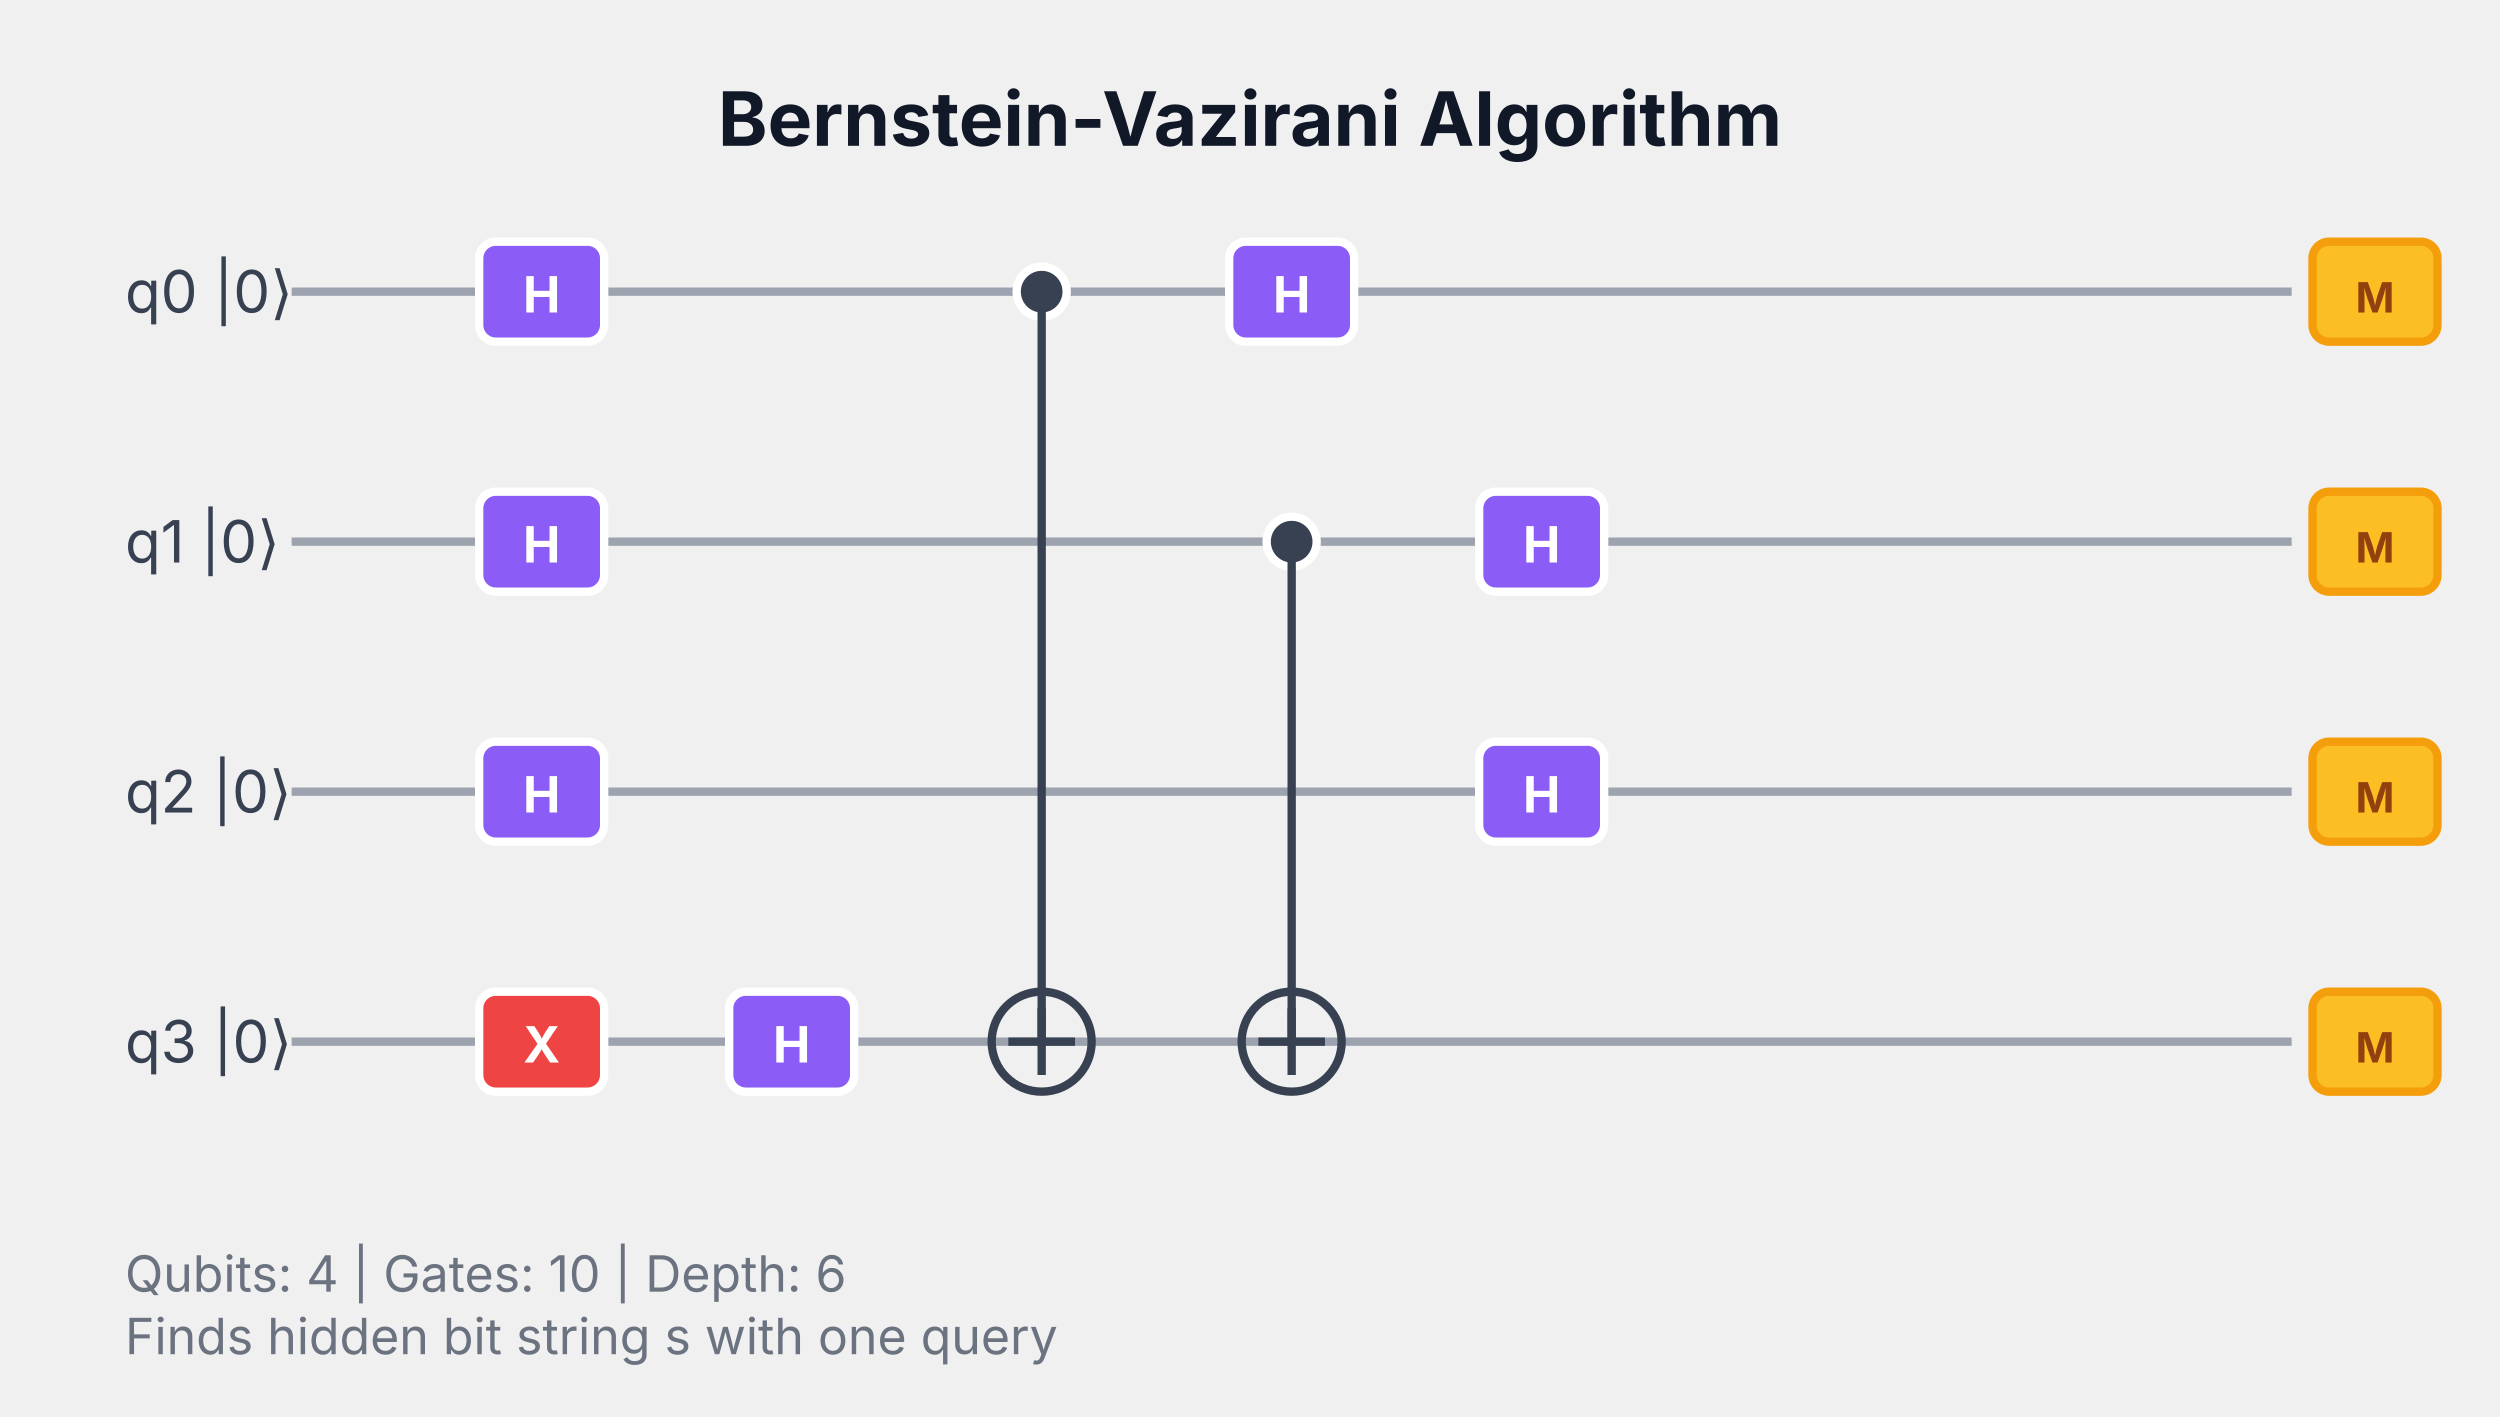
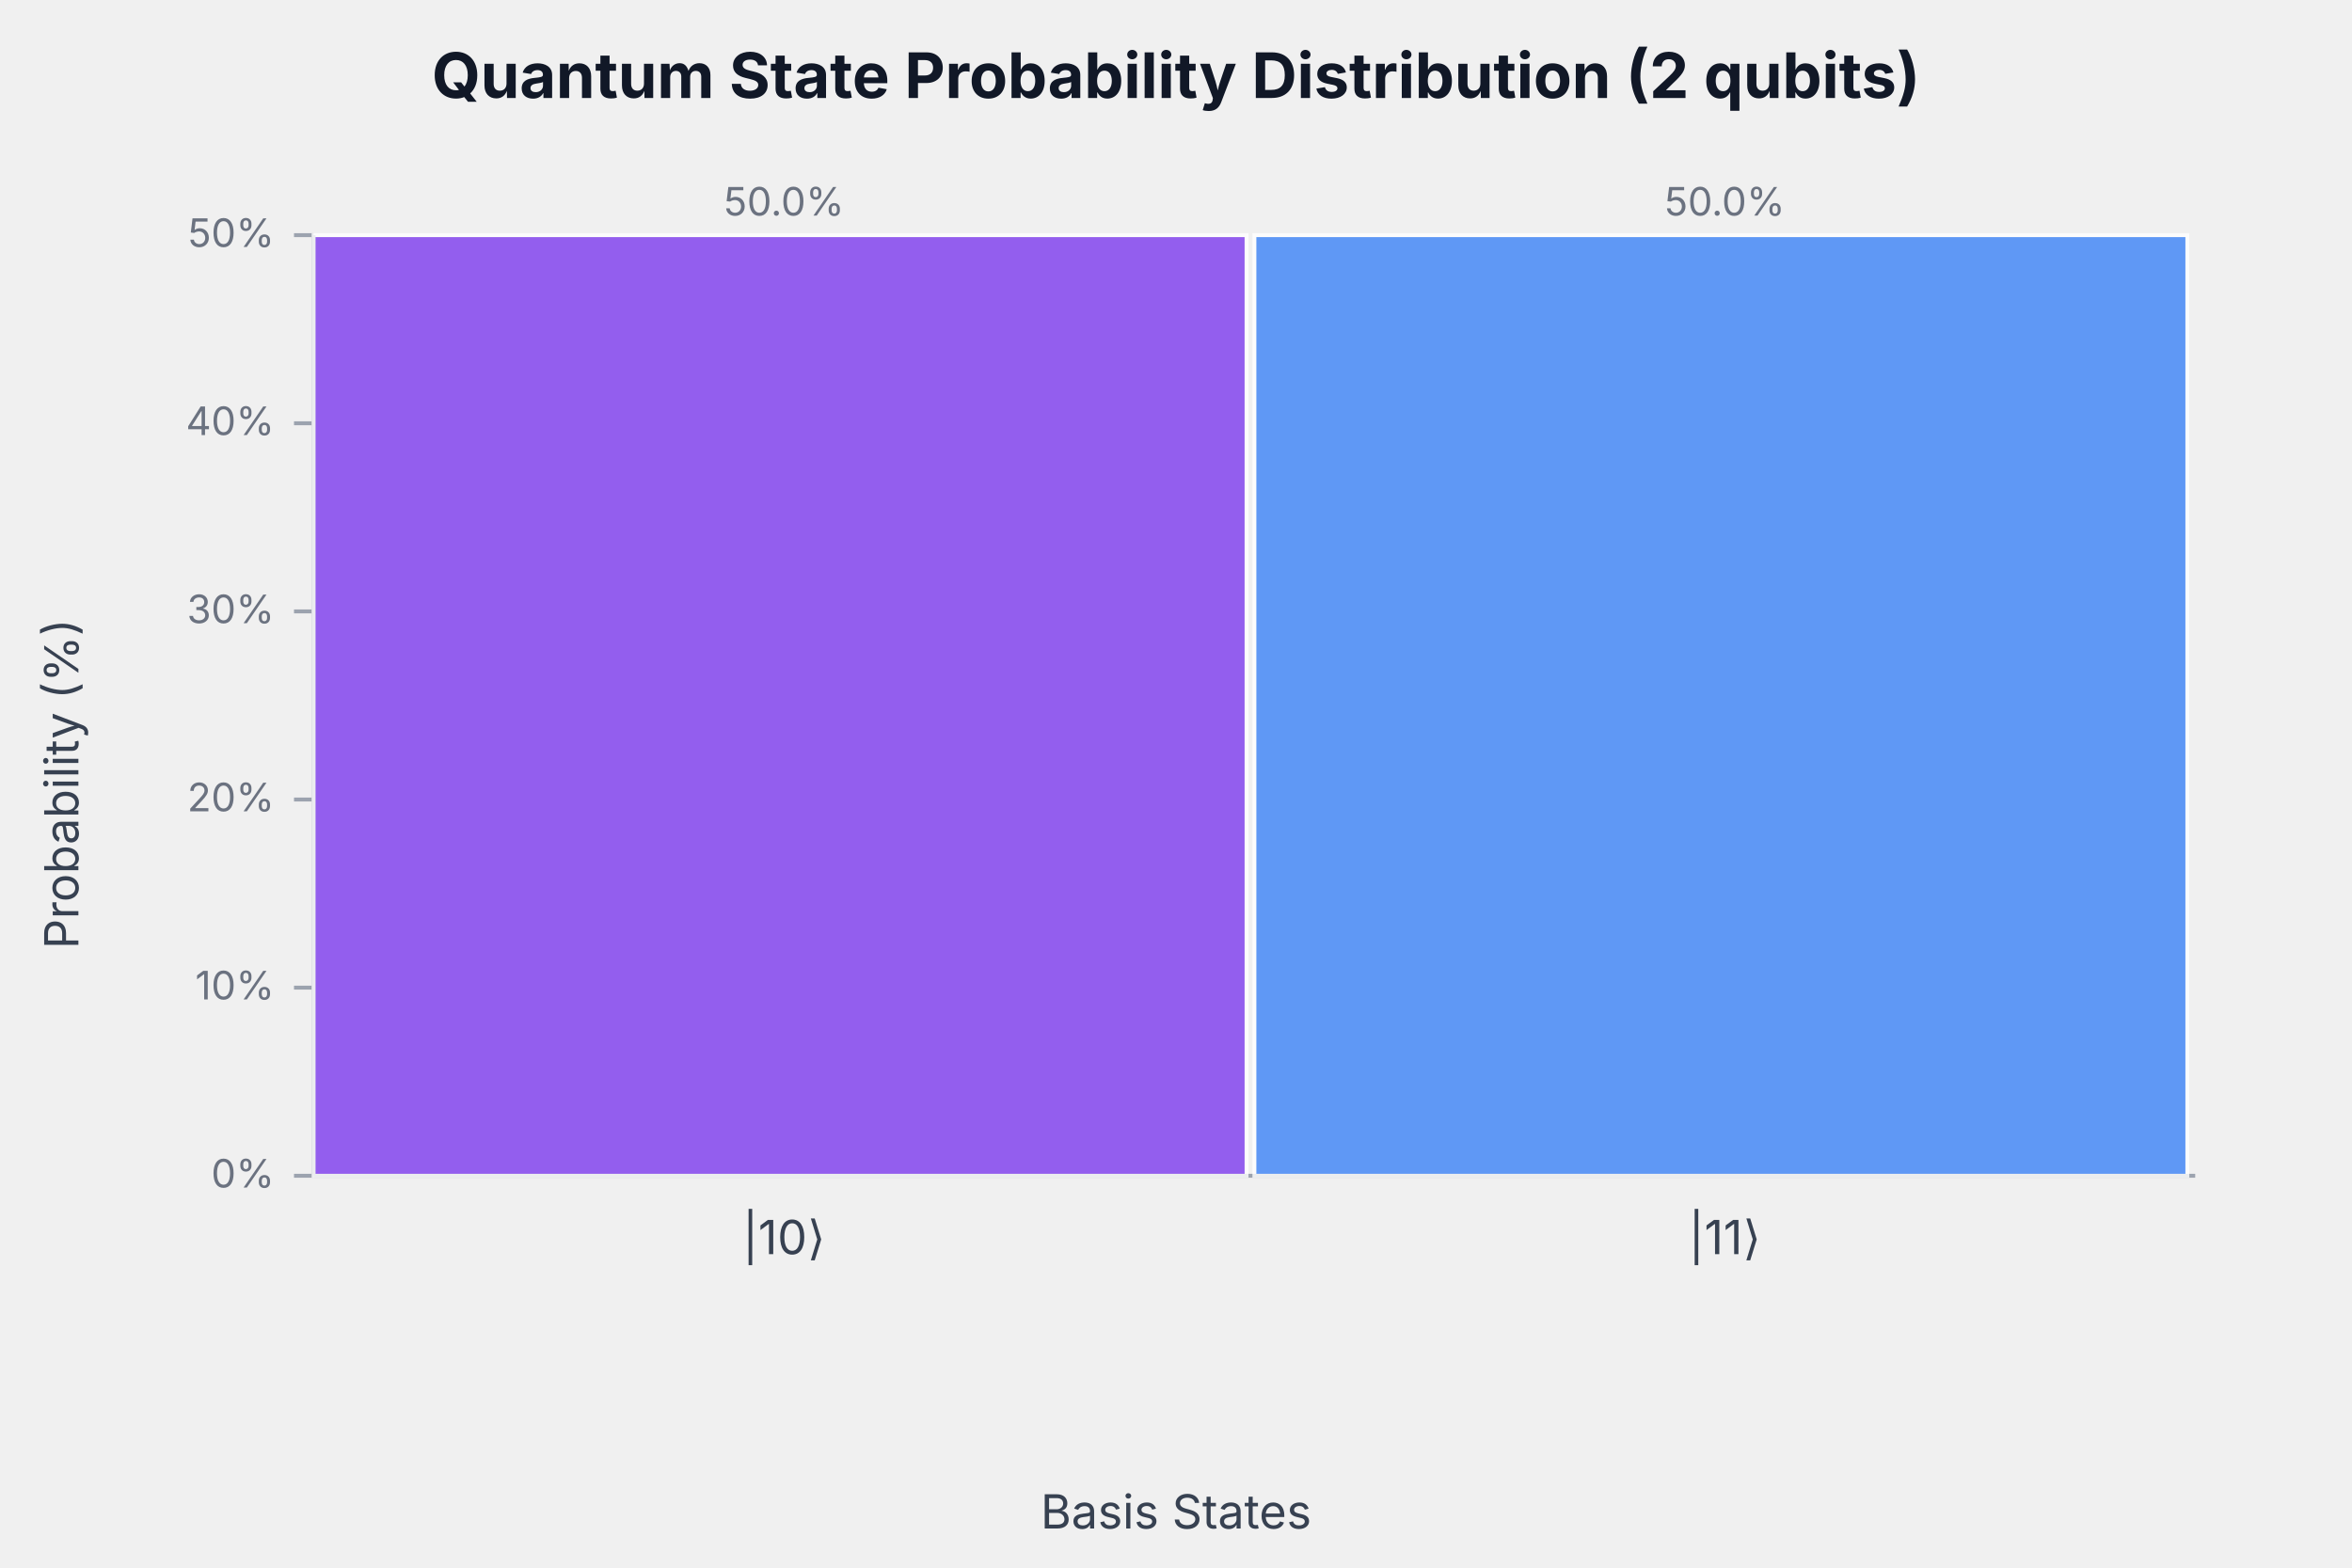
- <svg xmlns="http://www.w3.org/2000/svg" height="340" style="background-color: #ffffff; border: 1px solid #e5e7eb; border-radius: 8px;" width="600">
+ <svg xmlns="http://www.w3.org/2000/svg" height="400" style="background-color: #f9fafb; border: 1px solid #e5e7eb; border-radius: 8px;" width="600">
  <defs>
-     <style>.gate-group:hover rect { opacity: 1; stroke-width: 3; }
-                          .gate-group:hover circle { stroke-width: 3; }
-                          text { font-family: 'SF Pro Display', 'Segoe UI', system-ui, sans-serif; }</style>
+     <style>text { font-family: 'SF Pro Display', 'Segoe UI', system-ui, sans-serif; }
+                    rect:hover { opacity: 1; stroke-width: 2; }</style>
  </defs>
-   <text fill="#111827" font-size="18" font-weight="bold" text-anchor="middle" x="300" y="35">Bernstein-Vazirani Algorithm</text>
+   <text fill="#111827" font-size="16" font-weight="bold" text-anchor="middle" x="300" y="25">Quantum State Probability Distribution (2 qubits)</text>
+   <text fill="#374151" font-size="12" text-anchor="middle" transform="rotate(-90 20 200)" x="20" y="200">Probability (%)</text>
+   <text fill="#374151" font-size="12" text-anchor="middle" x="300" y="390">Basis States</text>
  <g>
-     <text fill="#374151" font-size="14" x="30" y="75">q0 |0⟩</text>
-     <line stroke="#9ca3af" stroke-width="2" x1="70" x2="550" y1="70" y2="70" />
+     <line stroke="#9ca3af" stroke-width="1" x1="80" x2="80" y1="60" y2="300" />
+     <g>
+       <line stroke="#9ca3af" stroke-width="1" x1="75" x2="80" y1="300.0" y2="300.0" />
+       <text fill="#6b7280" font-size="10" text-anchor="end" x="70" y="303.0">0%</text>
+     </g>
+     <g>
+       <line stroke="#9ca3af" stroke-width="1" x1="75" x2="80" y1="252" y2="252" />
+       <text fill="#6b7280" font-size="10" text-anchor="end" x="70" y="255">10%</text>
+     </g>
+     <g>
+       <line stroke="#9ca3af" stroke-width="1" x1="75" x2="80" y1="204" y2="204" />
+       <text fill="#6b7280" font-size="10" text-anchor="end" x="70" y="207">20%</text>
+     </g>
+     <g>
+       <line stroke="#9ca3af" stroke-width="1" x1="75" x2="80" y1="156" y2="156" />
+       <text fill="#6b7280" font-size="10" text-anchor="end" x="70" y="159">30%</text>
+     </g>
+     <g>
+       <line stroke="#9ca3af" stroke-width="1" x1="75" x2="80" y1="108" y2="108" />
+       <text fill="#6b7280" font-size="10" text-anchor="end" x="70" y="111">40%</text>
+     </g>
+     <g>
+       <line stroke="#9ca3af" stroke-width="1" x1="75" x2="80" y1="60" y2="60" />
+       <text fill="#6b7280" font-size="10" text-anchor="end" x="70" y="63">50%</text>
+     </g>
  </g>
-   <g>
-     <text fill="#374151" font-size="14" x="30" y="135">q1 |0⟩</text>
-     <line stroke="#9ca3af" stroke-width="2" x1="70" x2="550" y1="130" y2="130" />
+   <line stroke="#9ca3af" stroke-width="1" x1="80" x2="560" y1="300" y2="300" />
+   <g class="bar-group">
+     <rect fill="#7c3aed" height="240.0" opacity="0.8" stroke="#ffffff" stroke-width="1" width="238" x="80" y="60.0" />
+     <text fill="#374151" font-size="12" text-anchor="middle" x="200" y="320">|10⟩</text>
+     <text fill="#6b7280" font-size="10" text-anchor="middle" x="200" y="55.0">50.0%</text>
  </g>
-   <g>
-     <text fill="#374151" font-size="14" x="30" y="195">q2 |0⟩</text>
-     <line stroke="#9ca3af" stroke-width="2" x1="70" x2="550" y1="190" y2="190" />
-   </g>
-   <g>
-     <text fill="#374151" font-size="14" x="30" y="255">q3 |0⟩</text>
-     <line stroke="#9ca3af" stroke-width="2" x1="70" x2="550" y1="250" y2="250" />
-   </g>
-   <g class="gate-group">
-     <rect fill="#ef4444" height="24" rx="4" stroke="#ffffff" stroke-width="2" width="30" x="115" y="238" />
-     <text fill="#ffffff" font-size="12" font-weight="bold" text-anchor="middle" x="130" y="255">X</text>
-   </g>
-   <g class="gate-group">
-     <rect fill="#8b5cf6" height="24" rx="4" stroke="#ffffff" stroke-width="2" width="30" x="115" y="58" />
-     <text fill="#ffffff" font-size="12" font-weight="bold" text-anchor="middle" x="130" y="75">H</text>
-   </g>
-   <g class="gate-group">
-     <rect fill="#8b5cf6" height="24" rx="4" stroke="#ffffff" stroke-width="2" width="30" x="115" y="118" />
-     <text fill="#ffffff" font-size="12" font-weight="bold" text-anchor="middle" x="130" y="135">H</text>
-   </g>
-   <g class="gate-group">
-     <rect fill="#8b5cf6" height="24" rx="4" stroke="#ffffff" stroke-width="2" width="30" x="115" y="178" />
-     <text fill="#ffffff" font-size="12" font-weight="bold" text-anchor="middle" x="130" y="195">H</text>
-   </g>
-   <g class="gate-group">
-     <rect fill="#8b5cf6" height="24" rx="4" stroke="#ffffff" stroke-width="2" width="30" x="175" y="238" />
-     <text fill="#ffffff" font-size="12" font-weight="bold" text-anchor="middle" x="190" y="255">H</text>
-   </g>
-   <g class="gate-group">
-     <circle cx="250" cy="70" fill="#374151" r="6" stroke="#ffffff" stroke-width="2" />
-     <circle cx="250" cy="250" fill="none" r="12" stroke="#374151" stroke-width="2" />
-     <line stroke="#374151" stroke-width="2" x1="242" x2="258" y1="250" y2="250" />
-     <line stroke="#374151" stroke-width="2" x1="250" x2="250" y1="242" y2="258" />
-     <line stroke="#374151" stroke-width="2" x1="250" x2="250" y1="70" y2="250" />
-   </g>
-   <g class="gate-group">
-     <circle cx="310" cy="130" fill="#374151" r="6" stroke="#ffffff" stroke-width="2" />
-     <circle cx="310" cy="250" fill="none" r="12" stroke="#374151" stroke-width="2" />
-     <line stroke="#374151" stroke-width="2" x1="302" x2="318" y1="250" y2="250" />
-     <line stroke="#374151" stroke-width="2" x1="310" x2="310" y1="242" y2="258" />
-     <line stroke="#374151" stroke-width="2" x1="310" x2="310" y1="130" y2="250" />
-   </g>
-   <g class="gate-group">
-     <rect fill="#8b5cf6" height="24" rx="4" stroke="#ffffff" stroke-width="2" width="30" x="295" y="58" />
-     <text fill="#ffffff" font-size="12" font-weight="bold" text-anchor="middle" x="310" y="75">H</text>
-   </g>
-   <g class="gate-group">
-     <rect fill="#8b5cf6" height="24" rx="4" stroke="#ffffff" stroke-width="2" width="30" x="355" y="118" />
-     <text fill="#ffffff" font-size="12" font-weight="bold" text-anchor="middle" x="370" y="135">H</text>
-   </g>
-   <g class="gate-group">
-     <rect fill="#8b5cf6" height="24" rx="4" stroke="#ffffff" stroke-width="2" width="30" x="355" y="178" />
-     <text fill="#ffffff" font-size="12" font-weight="bold" text-anchor="middle" x="370" y="195">H</text>
-   </g>
-   <g>
-     <rect fill="#fbbf24" height="24" rx="4" stroke="#f59e0b" stroke-width="2" width="30" x="555" y="58" />
-     <text fill="#92400e" font-size="10" font-weight="bold" text-anchor="middle" x="570" y="75">M</text>
-   </g>
-   <g>
-     <rect fill="#fbbf24" height="24" rx="4" stroke="#f59e0b" stroke-width="2" width="30" x="555" y="118" />
-     <text fill="#92400e" font-size="10" font-weight="bold" text-anchor="middle" x="570" y="135">M</text>
-   </g>
-   <g>
-     <rect fill="#fbbf24" height="24" rx="4" stroke="#f59e0b" stroke-width="2" width="30" x="555" y="178" />
-     <text fill="#92400e" font-size="10" font-weight="bold" text-anchor="middle" x="570" y="195">M</text>
-   </g>
-   <g>
-     <rect fill="#fbbf24" height="24" rx="4" stroke="#f59e0b" stroke-width="2" width="30" x="555" y="238" />
-     <text fill="#92400e" font-size="10" font-weight="bold" text-anchor="middle" x="570" y="255">M</text>
-   </g>
-   <g>
-     <text fill="#6b7280" font-size="12" x="30" y="310">Qubits: 4 | Gates: 10 | Depth: 6</text>
-     <text fill="#6b7280" font-size="12" x="30" y="325">Finds hidden bit string s with one query</text>
+   <g class="bar-group">
+     <rect fill="#3b82f6" height="240.0" opacity="0.8" stroke="#ffffff" stroke-width="1" width="238" x="320" y="60.0" />
+     <text fill="#374151" font-size="12" text-anchor="middle" x="440" y="320">|11⟩</text>
+     <text fill="#6b7280" font-size="10" text-anchor="middle" x="440" y="55.0">50.0%</text>
  </g>
</svg>
